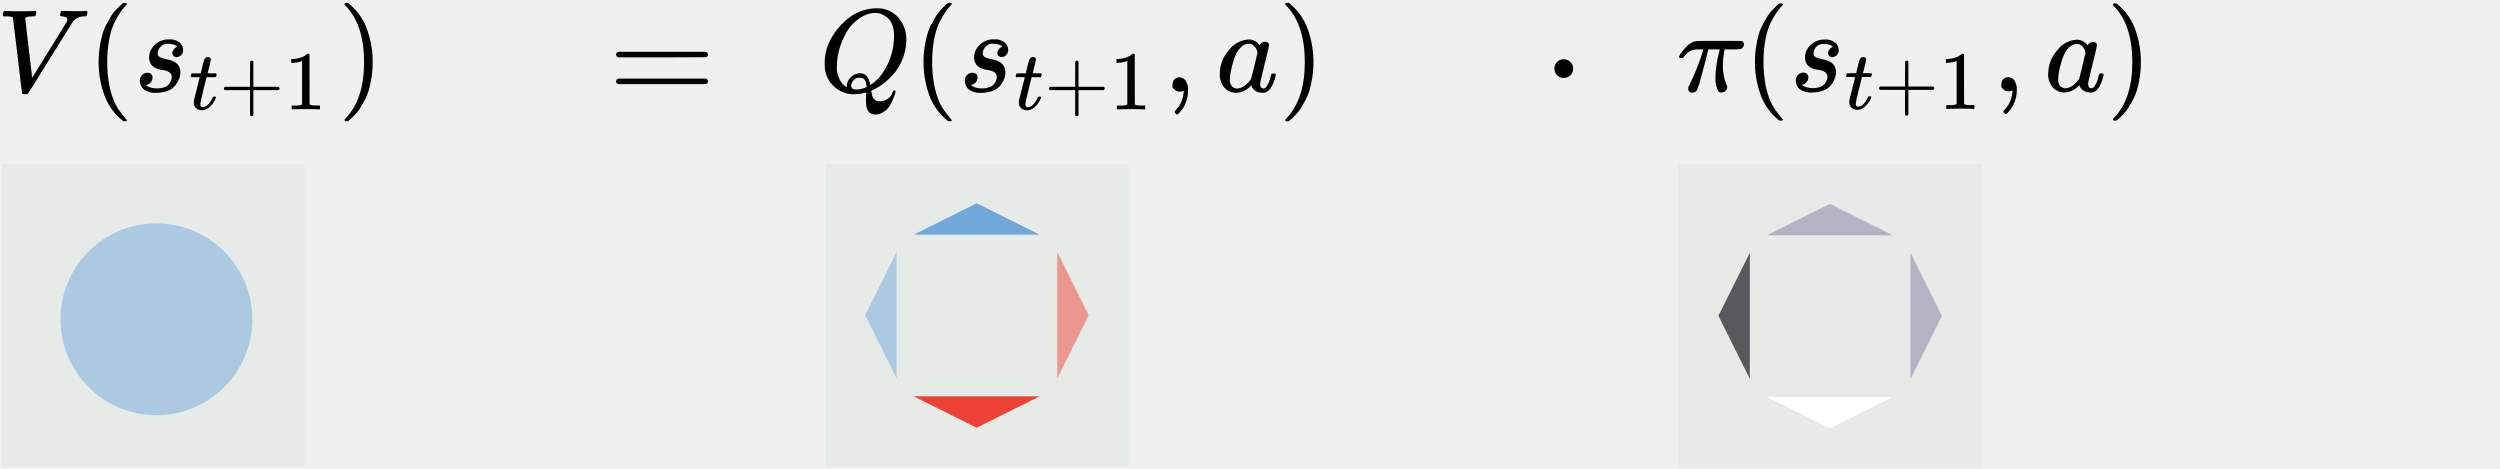
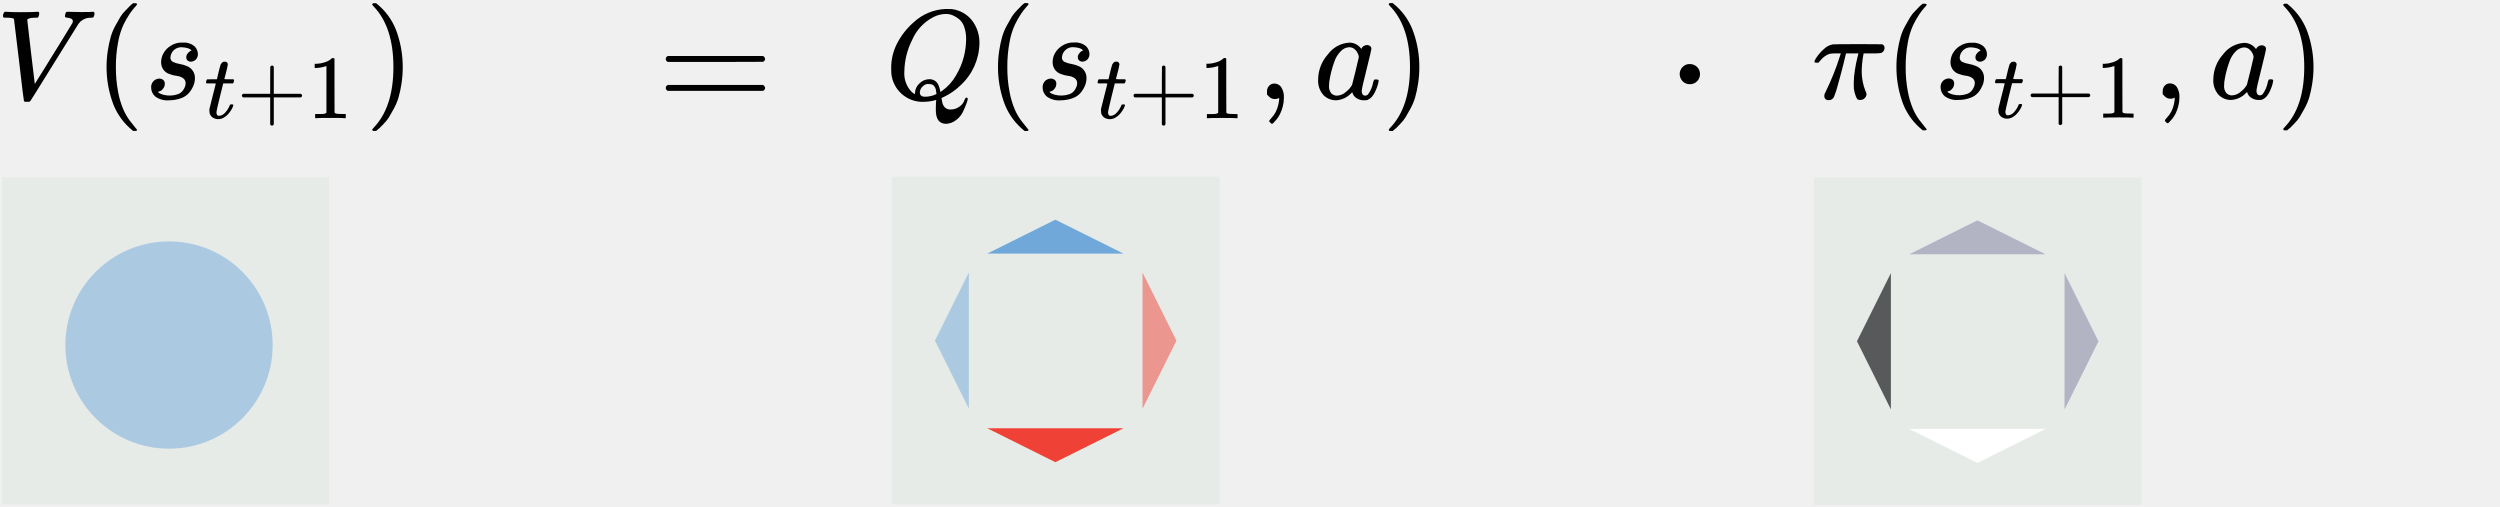
- <svg xmlns="http://www.w3.org/2000/svg" id="Layer_1" data-name="Layer 1" viewBox="0 0 610.479 114.455">
+ <svg xmlns="http://www.w3.org/2000/svg" id="Layer_1" data-name="Layer 1" viewBox="0 0 564.932 114.455">
  <defs>
    <style>
      .cls-1 {
        fill: #e7ebe8;
      }

      .cls-2, .cls-5 {
        fill: #70a8da;
      }

      .cls-2, .cls-4 {
        opacity: 0.5;
      }

      .cls-3, .cls-4 {
        fill: #ef4136;
      }

      .cls-6 {
        fill: #010101;
      }

      .cls-7 {
        fill: #58595b;
      }

      .cls-8 {
        fill: #fff;
      }

      .cls-9 {
        fill: #b2b3c3;
      }
    </style>
  </defs>
  <rect class="cls-1" x="201.518" y="39.922" width="74.081" height="74.081" />
  <polygon class="cls-2" points="211.268 76.961 218.938 92.361 218.938 61.56 211.268 76.961" />
  <polygon class="cls-3" points="238.483 104.444 253.884 96.773 223.083 96.773 238.483 104.444" />
  <polygon class="cls-4" points="265.848 76.978 258.178 61.577 258.178 92.378 265.848 76.978" />
  <polygon class="cls-5" points="238.483 49.639 223.083 57.31 253.884 57.31 238.483 49.639" />
  <rect class="cls-1" x="0.44" y="40.046" width="73.945" height="73.945" />
  <circle class="cls-2" cx="38.195" cy="77.97" r="23.421" />
  <g>
    <path id="MJMATHI-56" class="cls-6" d="M.675,3.674a1.365,1.365,0,0,1,.375-1.01h.317q1.212.087,3.03.087,3.406,0,4.012-.087h.289q.173.173.173.26t-.058.519a1.59,1.59,0,0,1-.26.548H7.948q-.635.058-.866.058-.837.144-.924.433,0,.058.837,7.244T7.861,18.97L9.968,15.594q2.107-3.377,4.214-6.811t2.165-3.55a.858.858,0,0,0,.115-.433q0-.693-1.27-.808-.519,0-.519-.317,0-.029.058-.375a1.553,1.553,0,0,1,.173-.519.458.458,0,0,1,.375-.115h.346q.289,0,.981.029t1.847.029q1.991,0,2.511-.058h.202q.202.202.202.317a1.765,1.765,0,0,1-.26.924.826.826,0,0,1-.491.087q-.375.029-.693.058a2.146,2.146,0,0,0-.606.144q-.289.115-.462.202a1.807,1.807,0,0,0-.346.231,1.615,1.615,0,0,1-.289.202.627.627,0,0,0-.231.26q-.115.202-.202.202L12.219,14.237q-5.195,8.399-5.368,8.601-.087.058-.202.144l-.519.029h-.202q-.519,0-.519-.202-.087-.173-1.126-9.236Q3.185,4.395,3.157,4.309q-.144-.317-1.789-.317H.877A.4.4,0,0,1,.675,3.674Z" />
    <path id="MJMAIN-28" class="cls-6" d="M24.081,15.161a23.738,23.738,0,0,1,.289-3.781,26.451,26.451,0,0,1,.664-3.088A12.085,12.085,0,0,1,26.101,5.752q.693-1.241,1.097-1.934a7.666,7.666,0,0,1,1.212-1.501q.808-.808.952-.981a5.202,5.202,0,0,1,.722-.606h.491q.404,0,.404.26a2.332,2.332,0,0,1-.491.606,13.104,13.104,0,0,0-1.183,1.53,19.969,19.969,0,0,0-1.414,2.482,16.419,16.419,0,0,0-1.212,3.983,29.128,29.128,0,0,0-.491,5.57,28.675,28.675,0,0,0,.491,5.541,18.744,18.744,0,0,0,1.183,4.012,13.071,13.071,0,0,0,1.414,2.482q.722.952,1.212,1.53a6.518,6.518,0,0,1,.491.606q0,.26-.433.26h-.462l-.808-.693a14.243,14.243,0,0,1-3.954-6.119A23.597,23.597,0,0,1,24.081,15.161Z" />
    <g>
      <path id="MJMATHI-73" class="cls-6" d="M36.404,14.035a4.277,4.277,0,0,1,.462-1.876,4.748,4.748,0,0,1,1.616-1.761,4.611,4.611,0,0,1,2.8-.779,3.646,3.646,0,0,1,2.597.779,2.473,2.473,0,0,1,.837,1.732,1.719,1.719,0,0,1-.491,1.356,1.749,1.749,0,0,1-1.097.462,1.153,1.153,0,0,1-.693-.231.934.934,0,0,1-.346-.75,1.31,1.31,0,0,1,.26-.808,2.593,2.593,0,0,1,.491-.519.698.698,0,0,1,.375-.173.026.026,0,0,0,.029-.029q0-.087-.202-.26a1.971,1.971,0,0,0-.722-.317,5.107,5.107,0,0,0-1.126-.173,2.441,2.441,0,0,0-2.684,2.28,1.043,1.043,0,0,0,.548,1.01A5.985,5.985,0,0,0,40.647,14.468a6.325,6.325,0,0,1,1.501.433,2.852,2.852,0,0,1,1.905,2.771,4.392,4.392,0,0,1-.317,1.616,6.456,6.456,0,0,1-.952,1.616,4.175,4.175,0,0,1-1.818,1.27,7.837,7.837,0,0,1-2.713.491,4.668,4.668,0,0,1-3.146-.837,2.67,2.67,0,0,1-.952-1.963,1.963,1.963,0,0,1,.606-1.616,1.993,1.993,0,0,1,1.27-.491,1.393,1.393,0,0,1,.808.26,1.074,1.074,0,0,1,.404.895,1.727,1.727,0,0,1-.519,1.27,1.421,1.421,0,0,1-.895.519.222.222,0,0,1-.087.029q-.029,0-.029.058a.624.624,0,0,0,.231.231,4.029,4.029,0,0,0,.895.375,5.676,5.676,0,0,0,3.377-.115,2.479,2.479,0,0,0,1.097-.808,3.831,3.831,0,0,0,.491-.895,2.177,2.177,0,0,0,.144-.722,1.36,1.36,0,0,0-.606-1.212,3.068,3.068,0,0,0-1.385-.491,7.143,7.143,0,0,1-1.703-.433A2.671,2.671,0,0,1,36.895,15.709,2.905,2.905,0,0,1,36.404,14.035Z" />
      <g>
        <path id="MJMATHI-74" class="cls-6" d="M46.69,18.849q-.143-.143-.143-.204a1.716,1.716,0,0,1,.061-.326.839.839,0,0,1,.102-.286.175.175,0,0,1,.184-.102q.143,0,1.041-.02h1.081l.388-1.632q.061-.224.143-.592a4.379,4.379,0,0,1,.143-.531,3.84,3.84,0,0,0,.122-.408.749.749,0,0,1,.163-.347,1.942,1.942,0,0,0,.204-.245.46.46,0,0,1,.286-.184,1.689,1.689,0,0,1,.367-.041.626.626,0,0,1,.51.224.684.684,0,0,1,.143.388,7.756,7.756,0,0,1-.184.959q-.184.816-.408,1.612l-.204.755a4.821,4.821,0,0,0,1.02.041h1.041q.143.143.143.224a.965.965,0,0,1-.265.714H50.444l-.735,2.959q-.796,3.265-.796,3.51,0,.857.551.857a1.95,1.95,0,0,0,1.388-.694,5.197,5.197,0,0,0,1.081-1.714q.041-.122.102-.143a1.796,1.796,0,0,1,.306-.041h.082q.306,0,.306.163a1.002,1.002,0,0,1-.061.245,3.839,3.839,0,0,1-.367.775,7.253,7.253,0,0,1-.694.959,3.773,3.773,0,0,1-1.041.857,2.499,2.499,0,0,1-1.245.347,2.36,2.36,0,0,1-1.163-.306,1.768,1.768,0,0,1-.796-1.061,2.566,2.566,0,0,1-.041-.551v-.367l.714-2.857q.714-2.877.735-2.897a5.014,5.014,0,0,0-1.041-.041Z" />
        <path id="MJMAIN-2B" class="cls-6" d="M54.668,21.869v-.265a.444.444,0,0,1,.286-.408h6.101V18.135l.02-3.061q.204-.265.388-.265a.446.446,0,0,1,.408.306v6.081h6.081a.425.425,0,0,1,0,.816H61.871V28.093q-.163.286-.367.286h-.082a.396.396,0,0,1-.367-.286V22.012h-6.101a.444.444,0,0,1-.286-.408Z" />
        <path id="MJMAIN-31" class="cls-6" d="M73.767,14.911l-.265.102a5.848,5.848,0,0,1-.816.204A9.407,9.407,0,0,1,71.502,15.36h-.388v-.939H71.502a6.636,6.636,0,0,0,1.775-.306,4.819,4.819,0,0,0,1.143-.49,5.231,5.231,0,0,0,.571-.449q.041-.061.245-.061a.568.568,0,0,1,.347.122v6.101l.02,6.121a.808.808,0,0,0,.245.184,2.42,2.42,0,0,0,.49.082q.388.041,1.265.041h.531V26.705H77.909q-.429-.061-3.244-.061-2.775,0-3.204.061h-.245v-.939h1.306a4.898,4.898,0,0,0,.51-.02,1.998,1.998,0,0,0,.326-.061,1.222,1.222,0,0,1,.163-.041q.02,0,.122-.102t.122-.082Z" />
      </g>
    </g>
    <path id="MJMAIN-29" class="cls-6" d="M84.256.759l.115-.029h.635l.808.693a14.243,14.243,0,0,1,3.954,6.119,23.597,23.597,0,0,1,1.241,7.619,24.094,24.094,0,0,1-.289,3.781,24.815,24.815,0,0,1-.664,3.088A12.998,12.998,0,0,1,88.989,24.569q-.693,1.27-1.097,1.934a8.779,8.779,0,0,1-1.183,1.472q-.779.808-.924.952t-.664.548l-.115.115h-.664a.17.17,0,0,1-.144-.087.68.68,0,0,1-.087-.26q.029-.029.317-.375,4.473-4.647,4.473-13.709T84.429,1.452q-.289-.346-.317-.375A.339.339,0,0,1,84.256.759Z" />
  </g>
  <rect class="cls-1" x="409.871" y="40.074" width="74.081" height="74.081" />
  <polygon class="cls-7" points="419.621 77.112 427.292 92.513 427.292 61.712 419.621 77.112" />
  <polygon class="cls-8" points="446.837 104.596 462.237 96.925 431.436 96.925 446.837 104.596" />
  <polygon class="cls-9" points="474.201 77.129 466.531 61.729 466.531 92.53 474.201 77.129" />
  <polygon class="cls-9" points="446.837 49.791 431.436 57.461 462.237 57.461 446.837 49.791" />
  <g>
    <path id="MJMATHI-51" class="cls-6" d="M211.47,24.689q0-.954.029-1.445a2.855,2.855,0,0,1,.058-.549v-.116l-.434.116a10.515,10.515,0,0,1-2.428.318,7.093,7.093,0,0,1-7.284-6.446q-.029-.231-.029-1.243A11.958,11.958,0,0,1,202.77,9.716a16.189,16.189,0,0,1,3.729-4.712,11.274,11.274,0,0,1,7.197-2.977q1.098,0,1.387.029a6.882,6.882,0,0,1,4.509,2.486,8.15,8.15,0,0,1,1.734,5.261,13.152,13.152,0,0,1-4.278,9.481,13.863,13.863,0,0,1-3.787,2.63l-.491.231v.145q0,.029.145.78a2.275,2.275,0,0,0,.607,1.214,1.8,1.8,0,0,0,1.33.462,3.368,3.368,0,0,0,1.937-.636,2.941,2.941,0,0,0,1.214-1.648q.173-.405.376-.405a.297.297,0,0,1,.318.26,4.323,4.323,0,0,1-.289,1.041q-.289.809-.809,1.908a5.018,5.018,0,0,1-1.561,1.879,3.945,3.945,0,0,1-2.197.838q-2.37,0-2.37-3.093Zm6.851-15.84a8.069,8.069,0,0,0-.434-2.775,3.8,3.8,0,0,0-1.185-1.763,6.517,6.517,0,0,0-1.445-.867,3.945,3.945,0,0,0-1.532-.289,6.306,6.306,0,0,0-2.833.723,10.407,10.407,0,0,0-4.74,5.087,16.277,16.277,0,0,0-1.792,7.168,5.97,5.97,0,0,0,1.561,4.538,2.715,2.715,0,0,0,.838.607V21.047a3.023,3.023,0,0,1,.954-2.139,3.142,3.142,0,0,1,2.255-1.012,2.338,2.338,0,0,1,1.243.318,1.999,1.999,0,0,1,.78.867,4.759,4.759,0,0,1,.347.925q.087.376.173.78l.376-.26a10.705,10.705,0,0,0,3.151-3.498,15.781,15.781,0,0,0,1.792-4.307A16.919,16.919,0,0,0,218.321,8.849ZM209.014,21.856a5.737,5.737,0,0,0,2.601-.607l-.029-.289q-.116-1.59-1.069-1.908a3.539,3.539,0,0,0-.549-.058H209.794a.167.167,0,0,1-.116-.029,1.76,1.76,0,0,0-1.185.578,1.894,1.894,0,0,0-.636,1.33Q207.857,21.856,209.014,21.856Z" />
    <path id="MJMAIN-28-2" data-name="MJMAIN-28" class="cls-6" d="M225.518,15.15a23.775,23.775,0,0,1,.289-3.787,26.491,26.491,0,0,1,.665-3.093,12.104,12.104,0,0,1,1.069-2.544q.694-1.243,1.098-1.937a7.678,7.678,0,0,1,1.214-1.503q.809-.809.954-.983a5.21,5.21,0,0,1,.723-.607h.491q.405,0,.405.26a2.335,2.335,0,0,1-.491.607,13.122,13.122,0,0,0-1.185,1.532,19.998,19.998,0,0,0-1.416,2.486,16.444,16.444,0,0,0-1.214,3.989,29.174,29.174,0,0,0-.491,5.579,28.72,28.72,0,0,0,.491,5.55,18.772,18.772,0,0,0,1.185,4.018,13.09,13.09,0,0,0,1.416,2.486q.723.954,1.214,1.532a6.529,6.529,0,0,1,.491.607q0,.26-.434.26h-.462l-.809-.694a14.264,14.264,0,0,1-3.96-6.128A23.633,23.633,0,0,1,225.518,15.15Z" />
    <g>
      <path id="MJMATHI-73-2" data-name="MJMATHI-73" class="cls-6" d="M237.861,14.023a4.284,4.284,0,0,1,.462-1.879,4.755,4.755,0,0,1,1.619-1.763,4.618,4.618,0,0,1,2.804-.78,3.652,3.652,0,0,1,2.601.78,2.476,2.476,0,0,1,.838,1.734,1.721,1.721,0,0,1-.491,1.359,1.751,1.751,0,0,1-1.098.462,1.155,1.155,0,0,1-.694-.231.935.935,0,0,1-.347-.752,1.312,1.312,0,0,1,.26-.809,2.596,2.596,0,0,1,.491-.52.7.7,0,0,1,.376-.173.026.026,0,0,0,.029-.029q0-.087-.202-.26a1.974,1.974,0,0,0-.723-.318A5.114,5.114,0,0,0,242.659,10.67a2.445,2.445,0,0,0-2.688,2.284,1.045,1.045,0,0,0,.549,1.012,5.995,5.995,0,0,0,1.59.491,6.334,6.334,0,0,1,1.503.434,2.857,2.857,0,0,1,1.908,2.775,4.399,4.399,0,0,1-.318,1.619,6.466,6.466,0,0,1-.954,1.619,4.182,4.182,0,0,1-1.821,1.272,7.849,7.849,0,0,1-2.717.491,4.676,4.676,0,0,1-3.151-.838,2.674,2.674,0,0,1-.954-1.966,1.966,1.966,0,0,1,.607-1.619,1.996,1.996,0,0,1,1.272-.491,1.395,1.395,0,0,1,.809.26,1.076,1.076,0,0,1,.405.896,1.73,1.73,0,0,1-.52,1.272,1.424,1.424,0,0,1-.896.52.222.222,0,0,1-.087.029q-.029,0-.029.058a.625.625,0,0,0,.231.231,4.036,4.036,0,0,0,.896.376,5.685,5.685,0,0,0,3.382-.116,2.483,2.483,0,0,0,1.098-.809,3.837,3.837,0,0,0,.491-.896,2.18,2.18,0,0,0,.145-.723,1.362,1.362,0,0,0-.607-1.214,3.073,3.073,0,0,0-1.387-.491,7.154,7.154,0,0,1-1.705-.434,2.675,2.675,0,0,1-1.359-1.012A2.909,2.909,0,0,1,237.861,14.023Z" />
      <g>
        <path id="MJMATHI-74-2" data-name="MJMATHI-74" class="cls-6" d="M248.162,18.845q-.143-.143-.143-.204a1.718,1.718,0,0,1,.061-.327.84.84,0,0,1,.102-.286.176.176,0,0,1,.184-.102q.143,0,1.042-.02h1.083l.388-1.635q.061-.225.143-.593a4.383,4.383,0,0,1,.143-.531,3.848,3.848,0,0,0,.123-.409.75.75,0,0,1,.163-.347,1.946,1.946,0,0,0,.204-.245.461.461,0,0,1,.286-.184,1.692,1.692,0,0,1,.368-.041.627.627,0,0,1,.511.225.685.685,0,0,1,.143.388,7.765,7.765,0,0,1-.184.96q-.184.817-.409,1.614l-.204.756a4.828,4.828,0,0,0,1.022.041h1.042q.143.143.143.225a.967.967,0,0,1-.266.715h-2.187l-.736,2.963q-.797,3.27-.797,3.515,0,.858.552.858a1.953,1.953,0,0,0,1.39-.695,5.205,5.205,0,0,0,1.083-1.717q.041-.123.102-.143a1.799,1.799,0,0,1,.307-.041h.082q.307,0,.307.163a1.003,1.003,0,0,1-.061.245,3.845,3.845,0,0,1-.368.777,7.265,7.265,0,0,1-.695.96,3.779,3.779,0,0,1-1.042.858,2.502,2.502,0,0,1-1.247.347,2.364,2.364,0,0,1-1.165-.307,1.771,1.771,0,0,1-.797-1.063,2.569,2.569,0,0,1-.041-.552v-.368l.715-2.861q.715-2.881.736-2.902a5.022,5.022,0,0,0-1.042-.041Z" />
        <path id="MJMAIN-2B-2" data-name="MJMAIN-2B" class="cls-6" d="M256.152,21.869v-.266a.445.445,0,0,1,.286-.409h6.11V18.129l.02-3.065q.204-.266.388-.266a.447.447,0,0,1,.409.307v6.09h6.09a.426.426,0,0,1,0,.817h-6.09V28.102q-.163.286-.368.286h-.082a.396.396,0,0,1-.368-.286V22.012h-6.11a.445.445,0,0,1-.286-.409Z" />
        <path id="MJMAIN-31-2" data-name="MJMAIN-31" class="cls-6" d="M275.28,14.9l-.266.102a5.857,5.857,0,0,1-.817.204,9.418,9.418,0,0,1-1.185.143h-.388v-.94h.388a6.645,6.645,0,0,0,1.778-.307,4.826,4.826,0,0,0,1.144-.49,5.237,5.237,0,0,0,.572-.45q.041-.061.245-.061a.569.569,0,0,1,.347.123V19.335l.02,6.131a.809.809,0,0,0,.245.184,2.423,2.423,0,0,0,.49.082q.388.041,1.267.041h.531v.94h-.225q-.429-.061-3.249-.061-2.779,0-3.208.061H272.726v-.94h1.308a4.909,4.909,0,0,0,.511-.02,2.002,2.002,0,0,0,.327-.061,1.224,1.224,0,0,1,.163-.041q.02,0,.123-.102t.123-.082Z" />
      </g>
    </g>
    <path id="MJMAIN-2C" class="cls-6" d="M286.306,21.365v-.723a1.808,1.808,0,0,1,.462-1.243,1.58,1.58,0,0,1,1.243-.52,1.889,1.889,0,0,1,1.445.723,3.99,3.99,0,0,1,.665,2.544,7.437,7.437,0,0,1-.26,1.966,8.987,8.987,0,0,1-.607,1.648,6.269,6.269,0,0,1-.752,1.185q-.405.491-.694.78t-.376.26q-.116,0-.376-.26t-.26-.376q0-.116.318-.462t.723-.867a5.547,5.547,0,0,0,.752-1.445,8.302,8.302,0,0,0,.462-2.11v-.347l-.029.029a1.121,1.121,0,0,1-.145.058.73.73,0,0,0-.173.087.473.473,0,0,1-.26.058,2.106,2.106,0,0,0-.347.029,1.721,1.721,0,0,1-1.272-.491Z" />
    <path id="MJMATHI-61" class="cls-6" d="M297.868,17.838a8.542,8.542,0,0,1,2.197-5.55,6.468,6.468,0,0,1,4.943-2.659,3.277,3.277,0,0,1,2.601,1.416,1.446,1.446,0,0,1,1.33-.867,1.034,1.034,0,0,1,.665.231.712.712,0,0,1,.289.578q0,.376-1.069,4.625t-1.098,4.798a1.546,1.546,0,0,0,.202.954.849.849,0,0,0,.607.26,1.256,1.256,0,0,0,.578-.26A6.554,6.554,0,0,0,310.297,18.59q.173-.578.289-.607a.846.846,0,0,1,.289-.029h.116q.549,0,.549.26a4.591,4.591,0,0,1-.145.78,9.068,9.068,0,0,1-.578,1.561,4.924,4.924,0,0,1-.925,1.445,2.858,2.858,0,0,1-.925.607,3.082,3.082,0,0,1-.694.058,2.954,2.954,0,0,1-1.648-.434,2.219,2.219,0,0,1-.867-.896l-.173-.434q-.029-.029-.116.029l-.116.116a5.068,5.068,0,0,1-3.469,1.619,3.945,3.945,0,0,1-2.804-1.156A4.871,4.871,0,0,1,297.868,17.838Zm9.192-4.943a2.617,2.617,0,0,0-.145-.636,2.748,2.748,0,0,0-.665-1.012,1.848,1.848,0,0,0-1.33-.578,2.774,2.774,0,0,0-1.937.896,6.048,6.048,0,0,0-1.445,2.341,23.076,23.076,0,0,0-1.185,4.74v.318a1.541,1.541,0,0,1-.029.347,2.428,2.428,0,0,0,.52,1.792,1.862,1.862,0,0,0,1.243.52,3.264,3.264,0,0,0,2.168-.954,4.861,4.861,0,0,0,1.272-1.474q.058-.116.78-3.093T307.06,12.896Z" />
    <path id="MJMAIN-29-2" data-name="MJMAIN-29" class="cls-6" d="M313.968.727l.116-.029h.636l.809.694a14.264,14.264,0,0,1,3.96,6.128,23.633,23.633,0,0,1,1.243,7.631,24.13,24.13,0,0,1-.289,3.787,24.852,24.852,0,0,1-.665,3.093,13.019,13.019,0,0,1-1.069,2.544q-.694,1.272-1.098,1.937a8.793,8.793,0,0,1-1.185,1.474q-.78.809-.925.954t-.665.549l-.116.116h-.665a.17.17,0,0,1-.145-.087.681.681,0,0,1-.087-.26q.029-.029.318-.376,4.48-4.654,4.48-13.73T314.141,1.42q-.289-.347-.318-.376A.34.34,0,0,1,313.968.727Z" />
  </g>
  <g>
    <path id="MJMATHI-3C0" class="cls-6" d="M413.232,22.618a.847.847,0,0,1-.973-.944v-.315l.372-.801a55.443,55.443,0,0,0,3.119-7.811l.229-.687h-.916a9.538,9.538,0,0,0-1.545.086,3.095,3.095,0,0,0-1.116.544,3.737,3.737,0,0,0-.629.515,7.371,7.371,0,0,0-.544.601,3.523,3.523,0,0,0-.258.343,1.632,1.632,0,0,1-.429.029q-.544,0-.544-.286a3.454,3.454,0,0,1,.544-1.001,9.729,9.729,0,0,1,1.574-1.774,3.89,3.89,0,0,1,2.031-1.087q.2-.057,6.438-.057,4.578,0,4.692.029a.781.781,0,0,1,.572.801,1.195,1.195,0,0,1-.916,1.202,15.518,15.518,0,0,1-1.974.057h-1.831l-.086.486A21.475,21.475,0,0,0,420.7,15.951a12.467,12.467,0,0,0,.258,2.661,10.337,10.337,0,0,0,.544,1.831,3.337,3.337,0,0,1,.286.801,1.326,1.326,0,0,1-.401.916,1.346,1.346,0,0,1-1.03.429,1.318,1.318,0,0,1-.515-.086q-.2-.086-.458-.687a8.265,8.265,0,0,1-.458-1.717q-.029-.258-.029-1.259A18.989,18.989,0,0,1,419.155,15.837q.258-1.602.515-2.632l.286-1.144h-2.804l-.029.114q0,.086-.544,2.26t-1.23,4.607a21.321,21.321,0,0,1-.887,2.775A1.203,1.203,0,0,1,413.232,22.618Z" />
    <path id="MJMAIN-28-3" data-name="MJMAIN-28" class="cls-6" d="M428.54,15.15a23.534,23.534,0,0,1,.286-3.748,26.224,26.224,0,0,1,.658-3.061,11.981,11.981,0,0,1,1.059-2.518q.687-1.23,1.087-1.917A7.6,7.6,0,0,1,432.832,2.418q.801-.801.944-.973A5.157,5.157,0,0,1,434.491.844h.486q.401,0,.401.258a2.312,2.312,0,0,1-.486.601,12.989,12.989,0,0,0-1.173,1.516,19.794,19.794,0,0,0-1.402,2.461,16.277,16.277,0,0,0-1.202,3.948,28.878,28.878,0,0,0-.486,5.522,28.429,28.429,0,0,0,.486,5.493,18.581,18.581,0,0,0,1.173,3.977,12.958,12.958,0,0,0,1.402,2.461q.715.944,1.202,1.516a6.462,6.462,0,0,1,.486.601q0,.258-.429.258H434.491l-.801-.687A14.12,14.12,0,0,1,429.77,22.704,23.393,23.393,0,0,1,428.54,15.15Z" />
    <g>
      <path id="MJMATHI-73-3" data-name="MJMATHI-73" class="cls-6" d="M440.757,14.034a4.24,4.24,0,0,1,.458-1.86,4.707,4.707,0,0,1,1.602-1.745,4.571,4.571,0,0,1,2.775-.773,3.615,3.615,0,0,1,2.575.773,2.451,2.451,0,0,1,.83,1.717,1.704,1.704,0,0,1-.486,1.345,1.733,1.733,0,0,1-1.087.458,1.143,1.143,0,0,1-.687-.229.926.926,0,0,1-.343-.744,1.298,1.298,0,0,1,.258-.801,2.57,2.57,0,0,1,.486-.515.692.692,0,0,1,.372-.172.025.025,0,0,0,.029-.029q0-.086-.2-.258a1.954,1.954,0,0,0-.715-.315,5.062,5.062,0,0,0-1.116-.172,2.42,2.42,0,0,0-2.661,2.26,1.034,1.034,0,0,0,.544,1.001,5.934,5.934,0,0,0,1.574.486,6.27,6.27,0,0,1,1.488.429,2.828,2.828,0,0,1,1.888,2.747,4.354,4.354,0,0,1-.315,1.602,6.4,6.4,0,0,1-.944,1.602,4.139,4.139,0,0,1-1.803,1.259,7.769,7.769,0,0,1-2.69.486,4.628,4.628,0,0,1-3.119-.83,2.647,2.647,0,0,1-.944-1.946,1.946,1.946,0,0,1,.601-1.602,1.976,1.976,0,0,1,1.259-.486,1.381,1.381,0,0,1,.801.258,1.065,1.065,0,0,1,.401.887,1.712,1.712,0,0,1-.515,1.259,1.409,1.409,0,0,1-.887.515.22.22,0,0,1-.086.029q-.029,0-.029.057a.618.618,0,0,0,.229.229,3.994,3.994,0,0,0,.887.372,5.627,5.627,0,0,0,3.348-.114,2.458,2.458,0,0,0,1.087-.801,3.798,3.798,0,0,0,.486-.887,2.158,2.158,0,0,0,.143-.715,1.348,1.348,0,0,0-.601-1.202,3.042,3.042,0,0,0-1.373-.486,7.081,7.081,0,0,1-1.688-.429,2.648,2.648,0,0,1-1.345-1.001A2.88,2.88,0,0,1,440.757,14.034Z" />
      <g>
        <path id="MJMATHI-74-3" data-name="MJMATHI-74" class="cls-6" d="M450.954,18.807q-.142-.142-.142-.202a1.701,1.701,0,0,1,.061-.324.831.831,0,0,1,.101-.283.174.174,0,0,1,.182-.101q.142,0,1.032-.02h1.072l.384-1.618q.061-.223.142-.587a4.339,4.339,0,0,1,.142-.526,3.804,3.804,0,0,0,.121-.405.742.742,0,0,1,.162-.344,1.926,1.926,0,0,0,.202-.243.456.456,0,0,1,.283-.182,1.674,1.674,0,0,1,.364-.04.62.62,0,0,1,.506.223.678.678,0,0,1,.142.384,7.687,7.687,0,0,1-.182.951q-.182.809-.405,1.598l-.202.748a4.779,4.779,0,0,0,1.011.04h1.032q.142.142.142.223a.957.957,0,0,1-.263.708h-2.164l-.728,2.933q-.789,3.237-.789,3.479,0,.85.546.85a1.933,1.933,0,0,0,1.376-.688,5.152,5.152,0,0,0,1.072-1.699q.04-.121.101-.142a1.781,1.781,0,0,1,.303-.04h.081q.303,0,.303.162a.993.993,0,0,1-.061.243,3.806,3.806,0,0,1-.364.769,7.191,7.191,0,0,1-.688.951,3.74,3.74,0,0,1-1.032.85,2.477,2.477,0,0,1-1.234.344,2.34,2.34,0,0,1-1.153-.303,1.753,1.753,0,0,1-.789-1.052,2.543,2.543,0,0,1-.04-.546V24.552l.708-2.832q.708-2.852.728-2.872a4.971,4.971,0,0,0-1.032-.04Z" />
        <path id="MJMAIN-2B-3" data-name="MJMAIN-2B" class="cls-6" d="M458.863,21.801v-.263a.441.441,0,0,1,.283-.405h6.048v-3.034l.02-3.034q.202-.263.384-.263a.442.442,0,0,1,.405.303v6.028H472.032a.421.421,0,0,1,0,.809h-6.028v6.028q-.162.283-.364.283h-.081a.392.392,0,0,1-.364-.283V21.943h-6.048a.441.441,0,0,1-.283-.405Z" />
        <path id="MJMAIN-31-3" data-name="MJMAIN-31" class="cls-6" d="M477.797,14.903l-.263.101a5.798,5.798,0,0,1-.809.202,9.324,9.324,0,0,1-1.173.142h-.384v-.931h.384a6.578,6.578,0,0,0,1.76-.303,4.777,4.777,0,0,0,1.133-.485,5.185,5.185,0,0,0,.566-.445q.04-.061.243-.061a.563.563,0,0,1,.344.121v6.048l.02,6.069a.801.801,0,0,0,.243.182,2.4,2.4,0,0,0,.485.081q.384.04,1.254.04h.526v.931h-.223q-.425-.061-3.216-.061-2.751,0-3.176.061h-.243v-.931h1.295a4.857,4.857,0,0,0,.506-.02,1.98,1.98,0,0,0,.324-.061,1.213,1.213,0,0,1,.162-.04q.02,0,.121-.101t.121-.081Z" />
      </g>
    </g>
    <path id="MJMAIN-2C-2" data-name="MJMAIN-2C" class="cls-6" d="M488.711,21.302v-.715a1.789,1.789,0,0,1,.458-1.23,1.564,1.564,0,0,1,1.23-.515,1.87,1.87,0,0,1,1.431.715,3.95,3.95,0,0,1,.658,2.518,7.361,7.361,0,0,1-.258,1.946,8.897,8.897,0,0,1-.601,1.631,6.205,6.205,0,0,1-.744,1.173q-.401.486-.687.773t-.372.258q-.114,0-.372-.258t-.258-.372q0-.114.315-.458t.715-.858a5.491,5.491,0,0,0,.744-1.431,8.218,8.218,0,0,0,.458-2.089V22.046l-.029.029a1.11,1.11,0,0,1-.143.057.722.722,0,0,0-.172.086.468.468,0,0,1-.258.057,2.086,2.086,0,0,0-.343.029,1.703,1.703,0,0,1-1.259-.486Z" />
    <path id="MJMATHI-61-2" data-name="MJMATHI-61" class="cls-6" d="M500.155,17.811a8.455,8.455,0,0,1,2.175-5.493,6.403,6.403,0,0,1,4.893-2.632,3.244,3.244,0,0,1,2.575,1.402,1.432,1.432,0,0,1,1.316-.858,1.024,1.024,0,0,1,.658.229.705.705,0,0,1,.286.572q0,.372-1.059,4.578T509.912,20.358a1.531,1.531,0,0,0,.2.944.84.84,0,0,0,.601.258,1.243,1.243,0,0,0,.572-.258,6.488,6.488,0,0,0,1.173-2.747q.172-.572.286-.601a.837.837,0,0,1,.286-.029h.114q.544,0,.544.258a4.543,4.543,0,0,1-.143.773,8.976,8.976,0,0,1-.572,1.545,4.874,4.874,0,0,1-.916,1.431,2.829,2.829,0,0,1-.916.601,3.051,3.051,0,0,1-.687.057,2.925,2.925,0,0,1-1.631-.429,2.197,2.197,0,0,1-.858-.887l-.172-.429q-.029-.029-.114.029l-.114.114a5.016,5.016,0,0,1-3.433,1.602,3.905,3.905,0,0,1-2.775-1.144A4.821,4.821,0,0,1,500.155,17.811ZM509.254,12.919a2.59,2.59,0,0,0-.143-.629,2.72,2.72,0,0,0-.658-1.001,1.829,1.829,0,0,0-1.316-.572,2.746,2.746,0,0,0-1.917.887A5.987,5.987,0,0,0,503.789,13.92a22.842,22.842,0,0,0-1.173,4.692v.315a1.525,1.525,0,0,1-.029.343,2.403,2.403,0,0,0,.515,1.774,1.843,1.843,0,0,0,1.23.515,3.231,3.231,0,0,0,2.146-.944,4.811,4.811,0,0,0,1.259-1.459q.057-.114.773-3.061T509.254,12.919Z" />
    <path id="MJMAIN-29-3" data-name="MJMAIN-29" class="cls-6" d="M516.092.873l.114-.029h.629l.801.687a14.12,14.12,0,0,1,3.92,6.066,23.393,23.393,0,0,1,1.23,7.554,23.886,23.886,0,0,1-.286,3.748,24.601,24.601,0,0,1-.658,3.061,12.887,12.887,0,0,1-1.059,2.518q-.687,1.259-1.087,1.917a8.704,8.704,0,0,1-1.173,1.459q-.773.801-.916.944t-.658.544l-.114.114h-.658a.168.168,0,0,1-.143-.086.674.674,0,0,1-.086-.258q.029-.029.315-.372,4.435-4.607,4.435-13.591T516.264,1.56q-.286-.343-.315-.372A.336.336,0,0,1,516.092.873Z" />
  </g>
  <path id="MJMAIN-22C5" class="cls-6" d="M379.562,16.748a2.249,2.249,0,0,1,.645-1.595,2.149,2.149,0,0,1,1.633-.683,2.325,2.325,0,0,1,1.595.608,2.191,2.191,0,0,1,.721,1.633,2.295,2.295,0,0,1-.645,1.633,2.149,2.149,0,0,1-1.633.683,2.213,2.213,0,0,1-1.633-.645A2.348,2.348,0,0,1,379.562,16.748Z" />
  <path id="MJMAIN-3D" class="cls-6" d="M150.443,13.327a.734.734,0,0,1,.472-.674H172.39a.784.784,0,0,1,.506.674.765.765,0,0,1-.472.641l-10.721.034H150.982A.668.668,0,0,1,150.443,13.327Zm0,6.54a.668.668,0,0,1,.539-.674h21.442q.472.337.472.674a.737.737,0,0,1-.506.674H150.915A.734.734,0,0,1,150.443,19.867Z" />
</svg>
